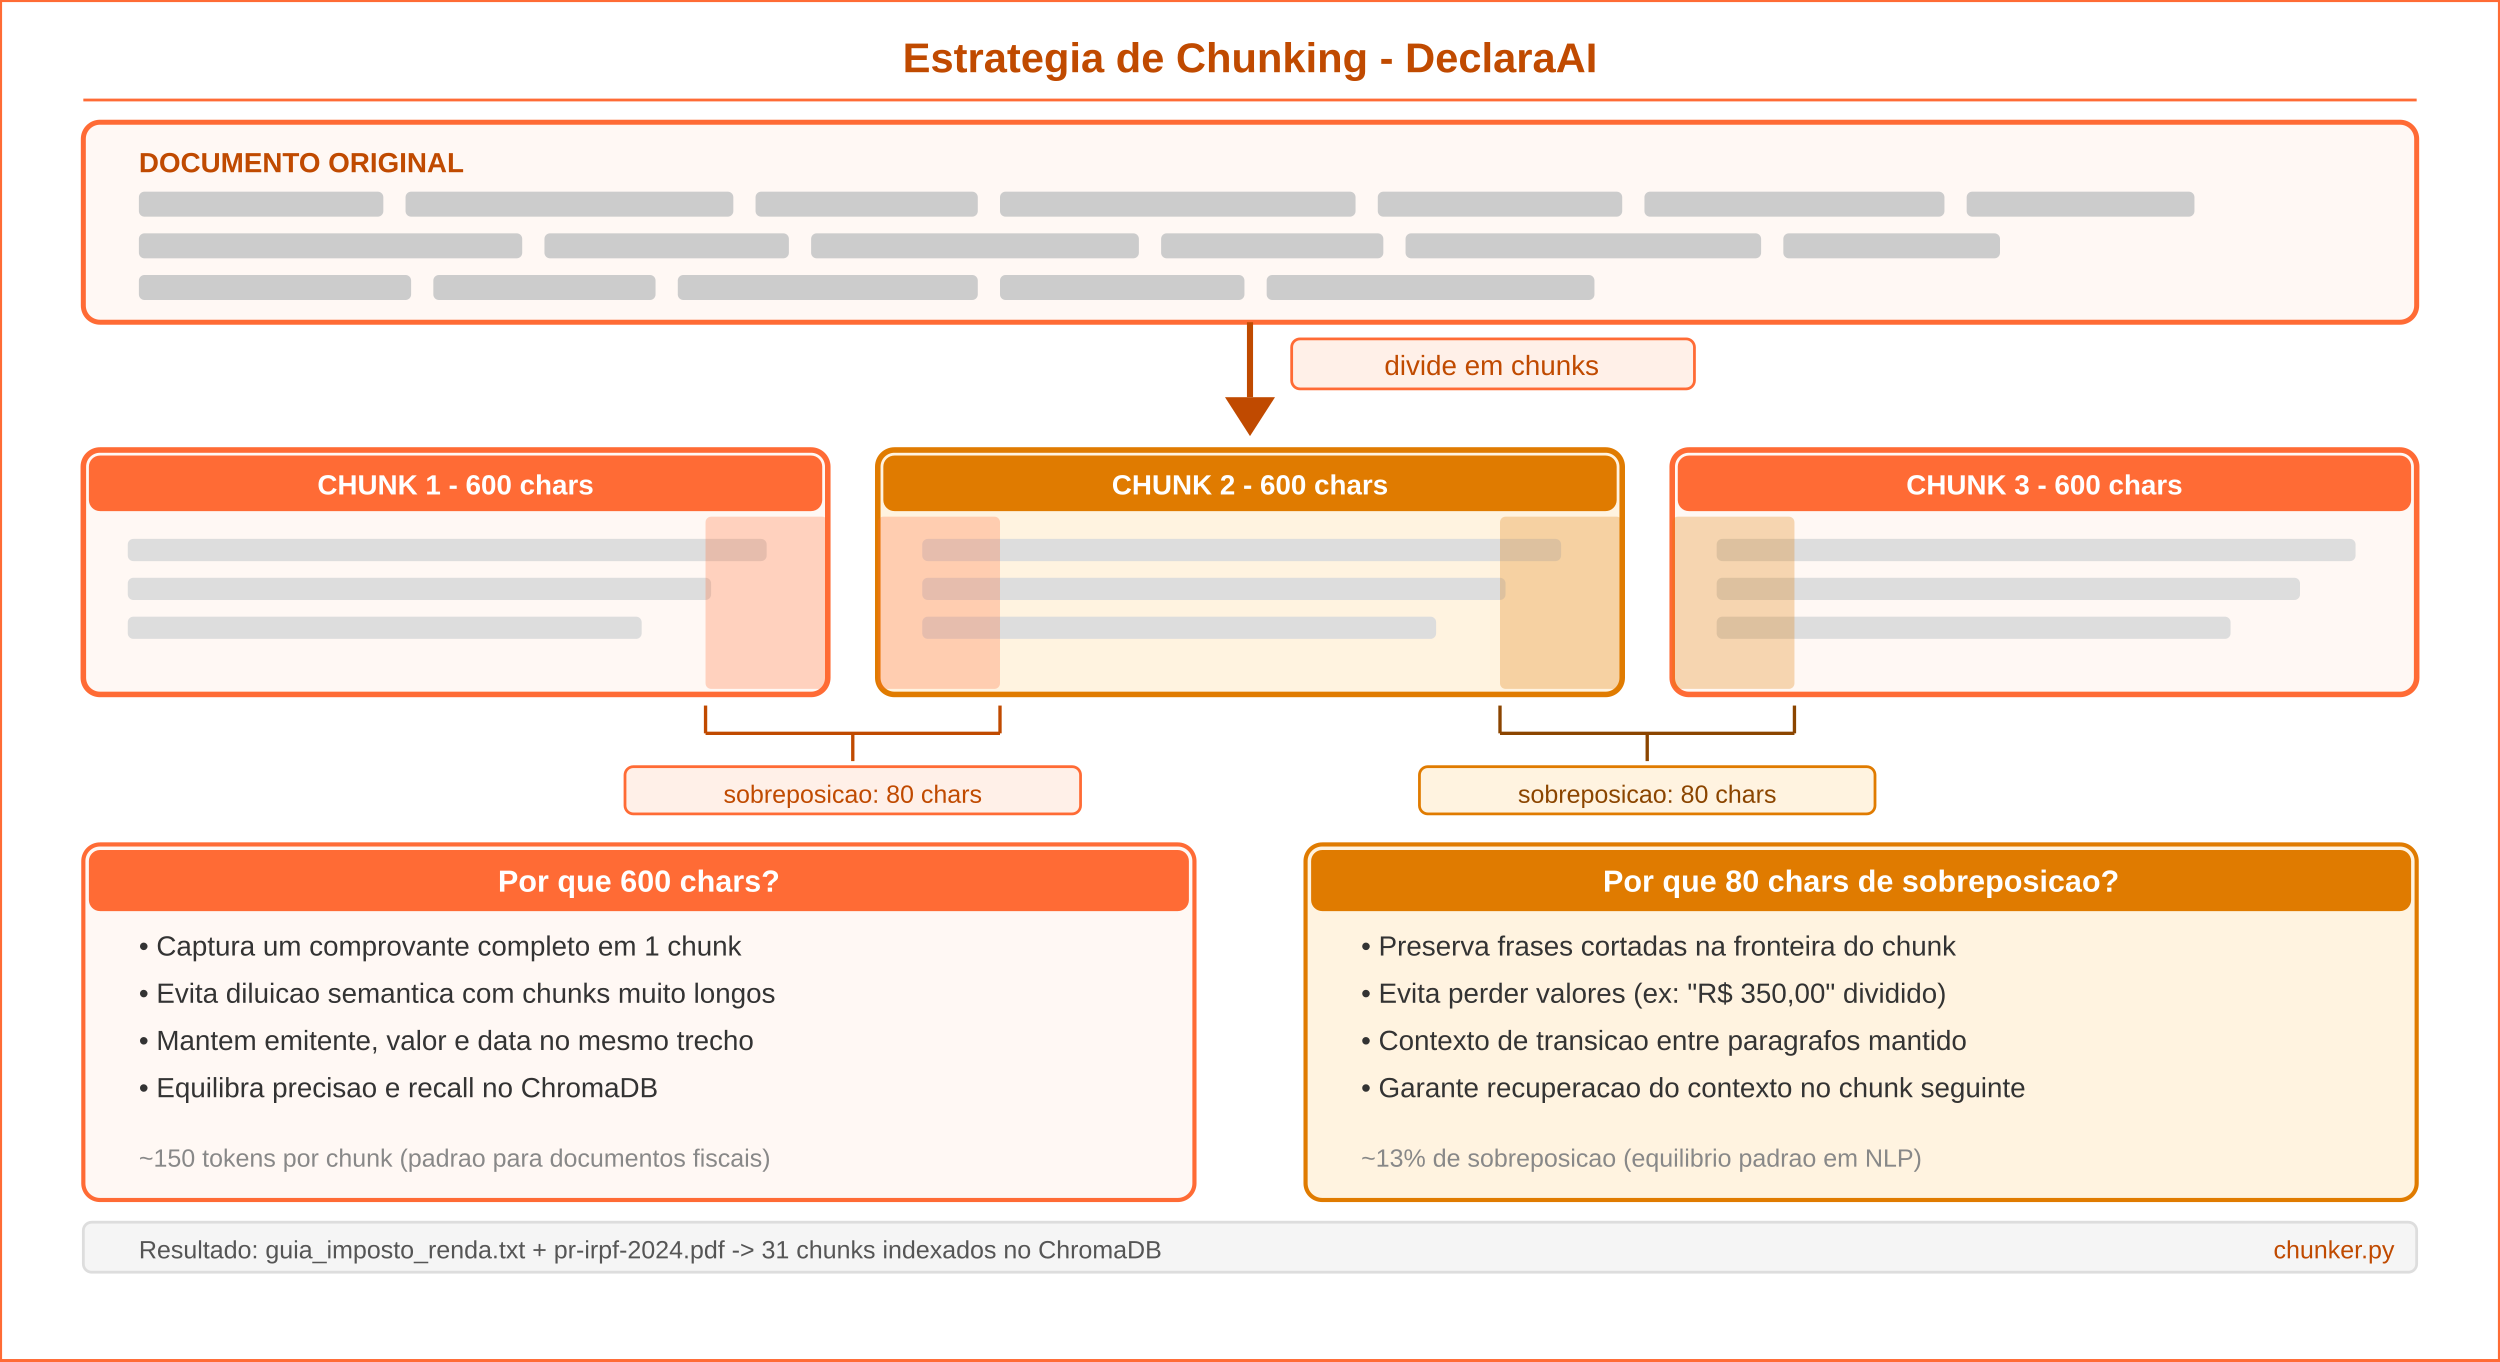
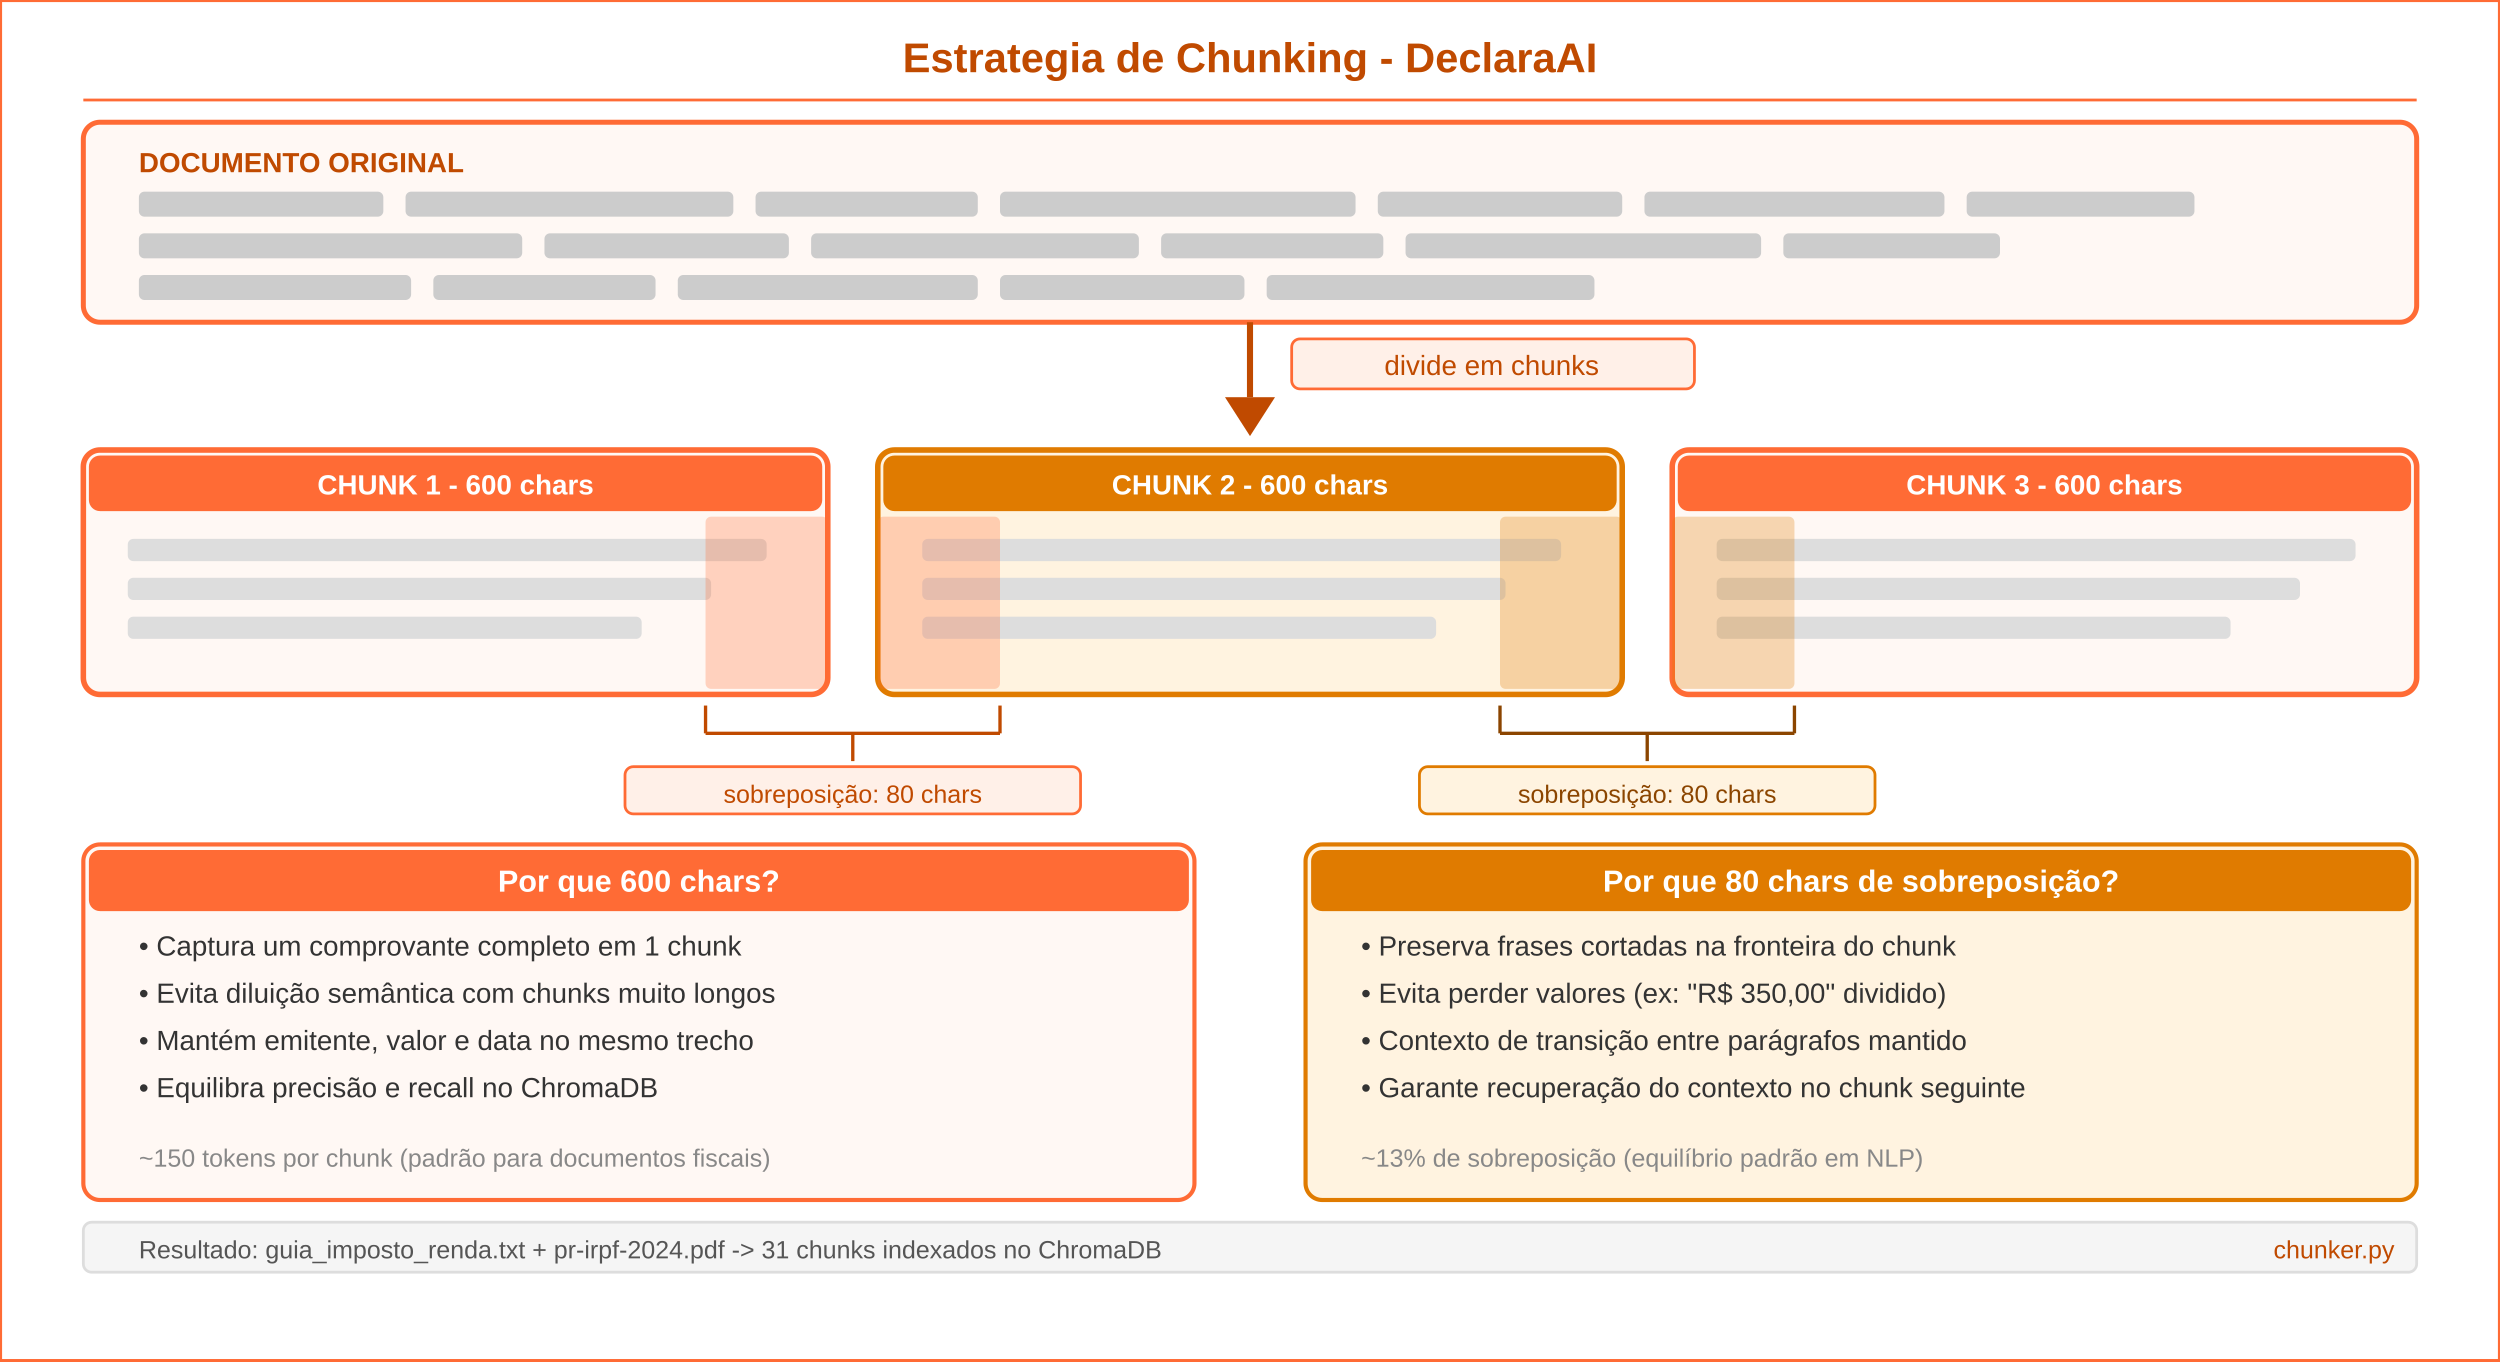
<svg xmlns="http://www.w3.org/2000/svg" viewBox="0 0 900 490" width="900" height="490">
  <rect x="0" y="0" width="900" height="490" fill="#FFFFFF" />
  <rect x="0" y="0" width="900" height="490" fill="none" stroke="#FF6B35" stroke-width="1.5" />
  <text x="450" y="26" text-anchor="middle" font-family="Arial,Helvetica,sans-serif" font-size="15" font-weight="bold" fill="#C04A00">
    Estrategia de Chunking - DeclaraAI
  </text>
  <line x1="30" y1="36" x2="870" y2="36" stroke="#FF6B35" stroke-width="1" />
  <rect x="30" y="44" width="840" height="72" rx="6" fill="#FFF8F4" stroke="#FF6B35" stroke-width="1.8" />
  <text x="50" y="62" font-family="Arial,Helvetica,sans-serif" font-size="10" font-weight="bold" fill="#C04A00">DOCUMENTO ORIGINAL</text>
  <rect x="50" y="69" width="88" height="9" rx="2" fill="#CCCCCC" />
  <rect x="146" y="69" width="118" height="9" rx="2" fill="#CCCCCC" />
  <rect x="272" y="69" width="80" height="9" rx="2" fill="#CCCCCC" />
  <rect x="360" y="69" width="128" height="9" rx="2" fill="#CCCCCC" />
  <rect x="496" y="69" width="88" height="9" rx="2" fill="#CCCCCC" />
  <rect x="592" y="69" width="108" height="9" rx="2" fill="#CCCCCC" />
  <rect x="708" y="69" width="82" height="9" rx="2" fill="#CCCCCC" />
  <rect x="50" y="84" width="138" height="9" rx="2" fill="#CCCCCC" />
  <rect x="196" y="84" width="88" height="9" rx="2" fill="#CCCCCC" />
  <rect x="292" y="84" width="118" height="9" rx="2" fill="#CCCCCC" />
  <rect x="418" y="84" width="80" height="9" rx="2" fill="#CCCCCC" />
  <rect x="506" y="84" width="128" height="9" rx="2" fill="#CCCCCC" />
  <rect x="642" y="84" width="78" height="9" rx="2" fill="#CCCCCC" />
  <rect x="50" y="99" width="98" height="9" rx="2" fill="#CCCCCC" />
  <rect x="156" y="99" width="80" height="9" rx="2" fill="#CCCCCC" />
  <rect x="244" y="99" width="108" height="9" rx="2" fill="#CCCCCC" />
  <rect x="360" y="99" width="88" height="9" rx="2" fill="#CCCCCC" />
  <rect x="456" y="99" width="118" height="9" rx="2" fill="#CCCCCC" />
  <line x1="450" y1="116" x2="450" y2="143" stroke="#C04A00" stroke-width="2.2" />
  <polygon points="441,143 459,143 450,157" fill="#C04A00" />
  <rect x="465" y="122" width="145" height="18" rx="3" fill="#FFF0E8" stroke="#FF6B35" stroke-width="1" />
  <text x="537" y="135" text-anchor="middle" font-family="Arial,Helvetica,sans-serif" font-size="10" fill="#C04A00">divide em chunks</text>
  <rect x="30" y="162" width="268" height="88" rx="6" fill="#FFF8F4" stroke="#FF6B35" stroke-width="2" />
  <rect x="32" y="164" width="264" height="20" rx="4" fill="#FF6B35" />
  <text x="164" y="178" text-anchor="middle" font-family="Arial,Helvetica,sans-serif" font-size="10" font-weight="bold" fill="#FFFFFF">CHUNK 1 - 600 chars</text>
  <rect x="46" y="194" width="230" height="8" rx="2" fill="#DDDDDD" />
  <rect x="46" y="208" width="210" height="8" rx="2" fill="#DDDDDD" />
  <rect x="46" y="222" width="185" height="8" rx="2" fill="#DDDDDD" />
  <rect x="316" y="162" width="268" height="88" rx="6" fill="#FFF3E0" stroke="#E07B00" stroke-width="2" />
  <rect x="318" y="164" width="264" height="20" rx="4" fill="#E07B00" />
  <text x="450" y="178" text-anchor="middle" font-family="Arial,Helvetica,sans-serif" font-size="10" font-weight="bold" fill="#FFFFFF">CHUNK 2 - 600 chars</text>
  <rect x="332" y="194" width="230" height="8" rx="2" fill="#DDDDDD" />
  <rect x="332" y="208" width="210" height="8" rx="2" fill="#DDDDDD" />
  <rect x="332" y="222" width="185" height="8" rx="2" fill="#DDDDDD" />
  <rect x="602" y="162" width="268" height="88" rx="6" fill="#FFF8F4" stroke="#FF6B35" stroke-width="2" />
  <rect x="604" y="164" width="264" height="20" rx="4" fill="#FF6B35" />
  <text x="736" y="178" text-anchor="middle" font-family="Arial,Helvetica,sans-serif" font-size="10" font-weight="bold" fill="#FFFFFF">CHUNK 3 - 600 chars</text>
  <rect x="618" y="194" width="230" height="8" rx="2" fill="#DDDDDD" />
  <rect x="618" y="208" width="210" height="8" rx="2" fill="#DDDDDD" />
  <rect x="618" y="222" width="185" height="8" rx="2" fill="#DDDDDD" />
  <rect x="254" y="186" width="44" height="62" rx="2" fill="#FF6B35" fill-opacity="0.28" />
  <rect x="316" y="186" width="44" height="62" rx="2" fill="#FF6B35" fill-opacity="0.28" />
  <rect x="540" y="186" width="44" height="62" rx="2" fill="#E07B00" fill-opacity="0.28" />
  <rect x="602" y="186" width="44" height="62" rx="2" fill="#E07B00" fill-opacity="0.28" />
  <line x1="254" y1="254" x2="254" y2="264" stroke="#C04A00" stroke-width="1.2" />
  <line x1="360" y1="254" x2="360" y2="264" stroke="#C04A00" stroke-width="1.2" />
  <line x1="254" y1="264" x2="360" y2="264" stroke="#C04A00" stroke-width="1.2" />
  <line x1="307" y1="264" x2="307" y2="274" stroke="#C04A00" stroke-width="1.2" />
  <rect x="225" y="276" width="164" height="17" rx="3" fill="#FFF0E8" stroke="#FF6B35" stroke-width="1" />
-   <text x="307" y="289" text-anchor="middle" font-family="Arial,Helvetica,sans-serif" font-size="9" fill="#C04A00">sobreposicao: 80 chars</text>
+   <text x="307" y="289" text-anchor="middle" font-family="Arial,Helvetica,sans-serif" font-size="9" fill="#C04A00">sobreposição: 80 chars</text>
  <line x1="540" y1="254" x2="540" y2="264" stroke="#8B4500" stroke-width="1.2" />
  <line x1="646" y1="254" x2="646" y2="264" stroke="#8B4500" stroke-width="1.2" />
  <line x1="540" y1="264" x2="646" y2="264" stroke="#8B4500" stroke-width="1.2" />
  <line x1="593" y1="264" x2="593" y2="274" stroke="#8B4500" stroke-width="1.2" />
  <rect x="511" y="276" width="164" height="17" rx="3" fill="#FFF3E0" stroke="#E07B00" stroke-width="1" />
-   <text x="593" y="289" text-anchor="middle" font-family="Arial,Helvetica,sans-serif" font-size="9" fill="#8B4500">sobreposicao: 80 chars</text>
+   <text x="593" y="289" text-anchor="middle" font-family="Arial,Helvetica,sans-serif" font-size="9" fill="#8B4500">sobreposição: 80 chars</text>
  <rect x="30" y="304" width="400" height="128" rx="6" fill="#FFF8F4" stroke="#FF6B35" stroke-width="1.5" />
  <rect x="32" y="306" width="396" height="22" rx="4" fill="#FF6B35" />
  <text x="230" y="321" text-anchor="middle" font-family="Arial,Helvetica,sans-serif" font-size="11" font-weight="bold" fill="#FFFFFF">Por que 600 chars?</text>
  <text x="50" y="344" font-family="Arial,Helvetica,sans-serif" font-size="10" fill="#333333">
    • Captura um comprovante completo em 1 chunk
  </text>
  <text x="50" y="361" font-family="Arial,Helvetica,sans-serif" font-size="10" fill="#333333">
-     • Evita diluicao semantica com chunks muito longos
+     • Evita diluição semântica com chunks muito longos
  </text>
  <text x="50" y="378" font-family="Arial,Helvetica,sans-serif" font-size="10" fill="#333333">
-     • Mantem emitente, valor e data no mesmo trecho
+     • Mantém emitente, valor e data no mesmo trecho
  </text>
  <text x="50" y="395" font-family="Arial,Helvetica,sans-serif" font-size="10" fill="#333333">
-     • Equilibra precisao e recall no ChromaDB
+     • Equilibra precisão e recall no ChromaDB
  </text>
  <text x="50" y="420" font-family="Arial,Helvetica,sans-serif" font-size="9" fill="#888888">
-     ~150 tokens por chunk (padrao para documentos fiscais)
+     ~150 tokens por chunk (padrão para documentos fiscais)
  </text>
  <rect x="470" y="304" width="400" height="128" rx="6" fill="#FFF3E0" stroke="#E07B00" stroke-width="1.5" />
  <rect x="472" y="306" width="396" height="22" rx="4" fill="#E07B00" />
-   <text x="670" y="321" text-anchor="middle" font-family="Arial,Helvetica,sans-serif" font-size="11" font-weight="bold" fill="#FFFFFF">Por que 80 chars de sobreposicao?</text>
+   <text x="670" y="321" text-anchor="middle" font-family="Arial,Helvetica,sans-serif" font-size="11" font-weight="bold" fill="#FFFFFF">Por que 80 chars de sobreposição?</text>
  <text x="490" y="344" font-family="Arial,Helvetica,sans-serif" font-size="10" fill="#333333">
    • Preserva frases cortadas na fronteira do chunk
  </text>
  <text x="490" y="361" font-family="Arial,Helvetica,sans-serif" font-size="10" fill="#333333">
    • Evita perder valores (ex: "R$ 350,00" dividido)
  </text>
  <text x="490" y="378" font-family="Arial,Helvetica,sans-serif" font-size="10" fill="#333333">
-     • Contexto de transicao entre paragrafos mantido
+     • Contexto de transição entre parágrafos mantido
  </text>
  <text x="490" y="395" font-family="Arial,Helvetica,sans-serif" font-size="10" fill="#333333">
-     • Garante recuperacao do contexto no chunk seguinte
+     • Garante recuperação do contexto no chunk seguinte
  </text>
  <text x="490" y="420" font-family="Arial,Helvetica,sans-serif" font-size="9" fill="#888888">
-     ~13% de sobreposicao (equilibrio padrao em NLP)
+     ~13% de sobreposição (equilíbrio padrão em NLP)
  </text>
  <rect x="30" y="440" width="840" height="18" rx="3" fill="#F5F5F5" stroke="#DDDDDD" stroke-width="1" />
  <text x="50" y="453" font-family="Arial,Helvetica,sans-serif" font-size="9" fill="#555555">
    Resultado: guia_imposto_renda.txt + pr-irpf-2024.pdf  -&gt;  31 chunks indexados no ChromaDB
  </text>
  <text x="862" y="453" text-anchor="end" font-family="Arial,Helvetica,sans-serif" font-size="9" fill="#C04A00">chunker.py</text>
</svg>
